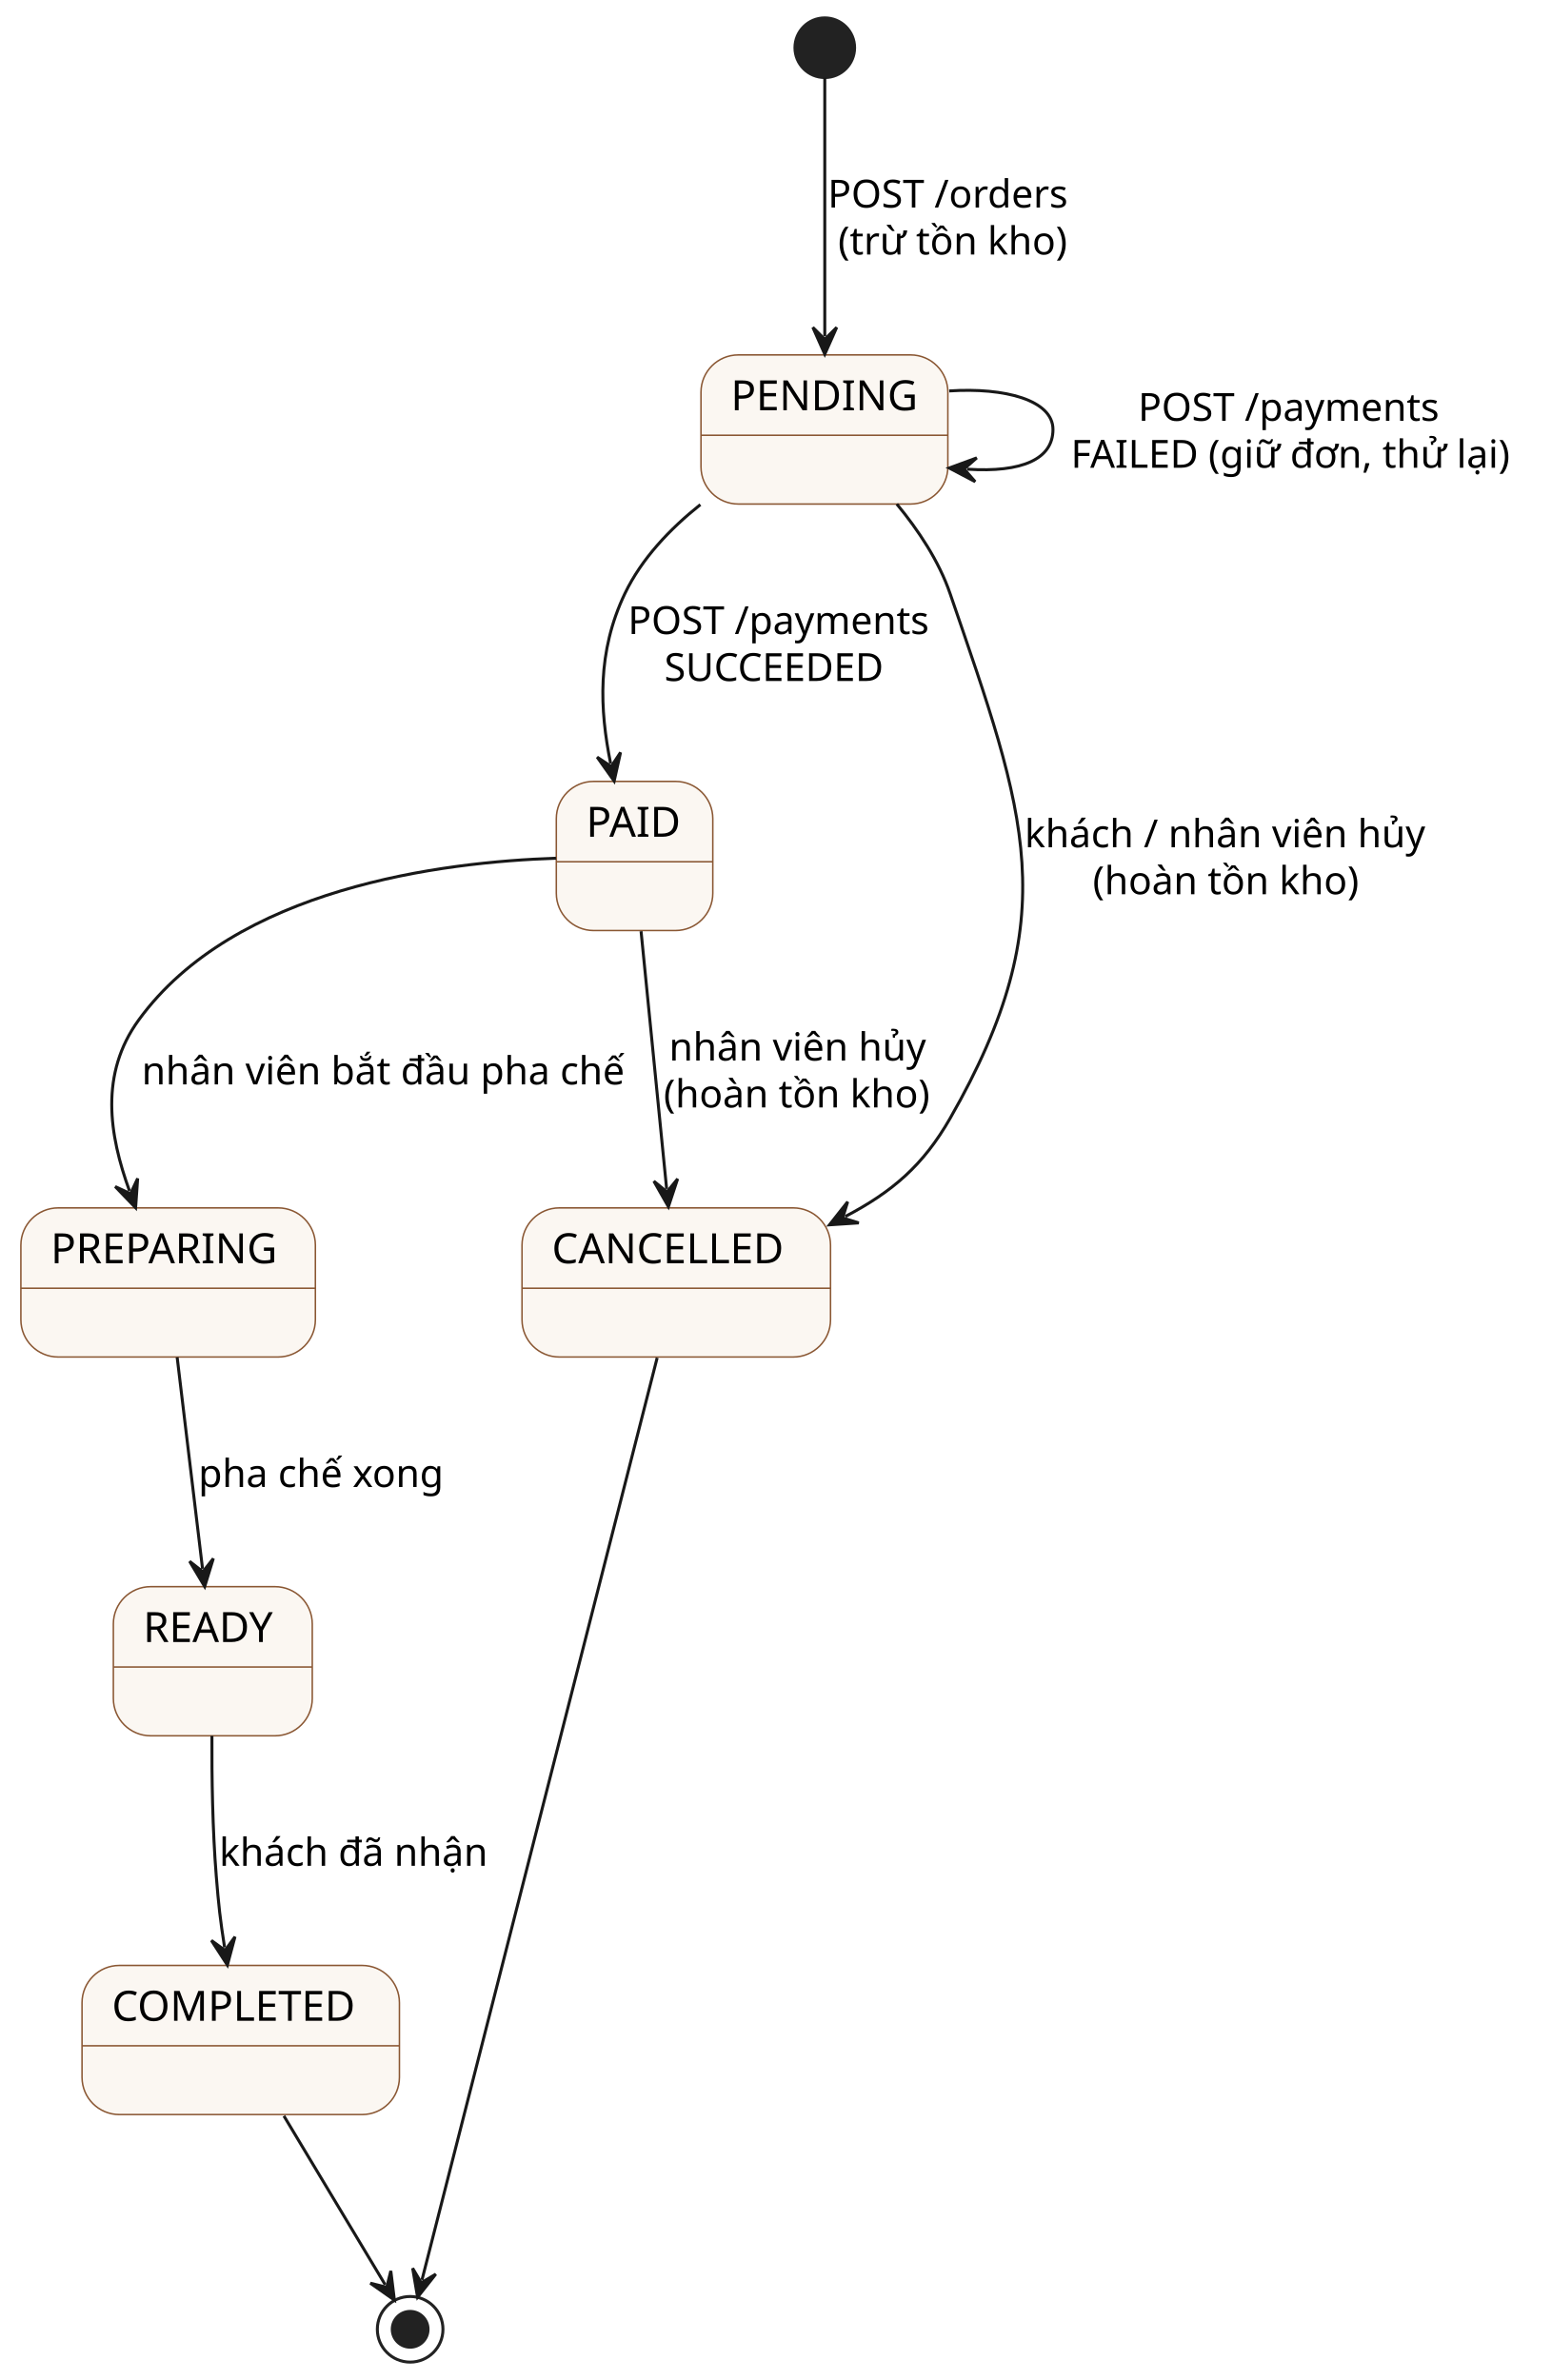
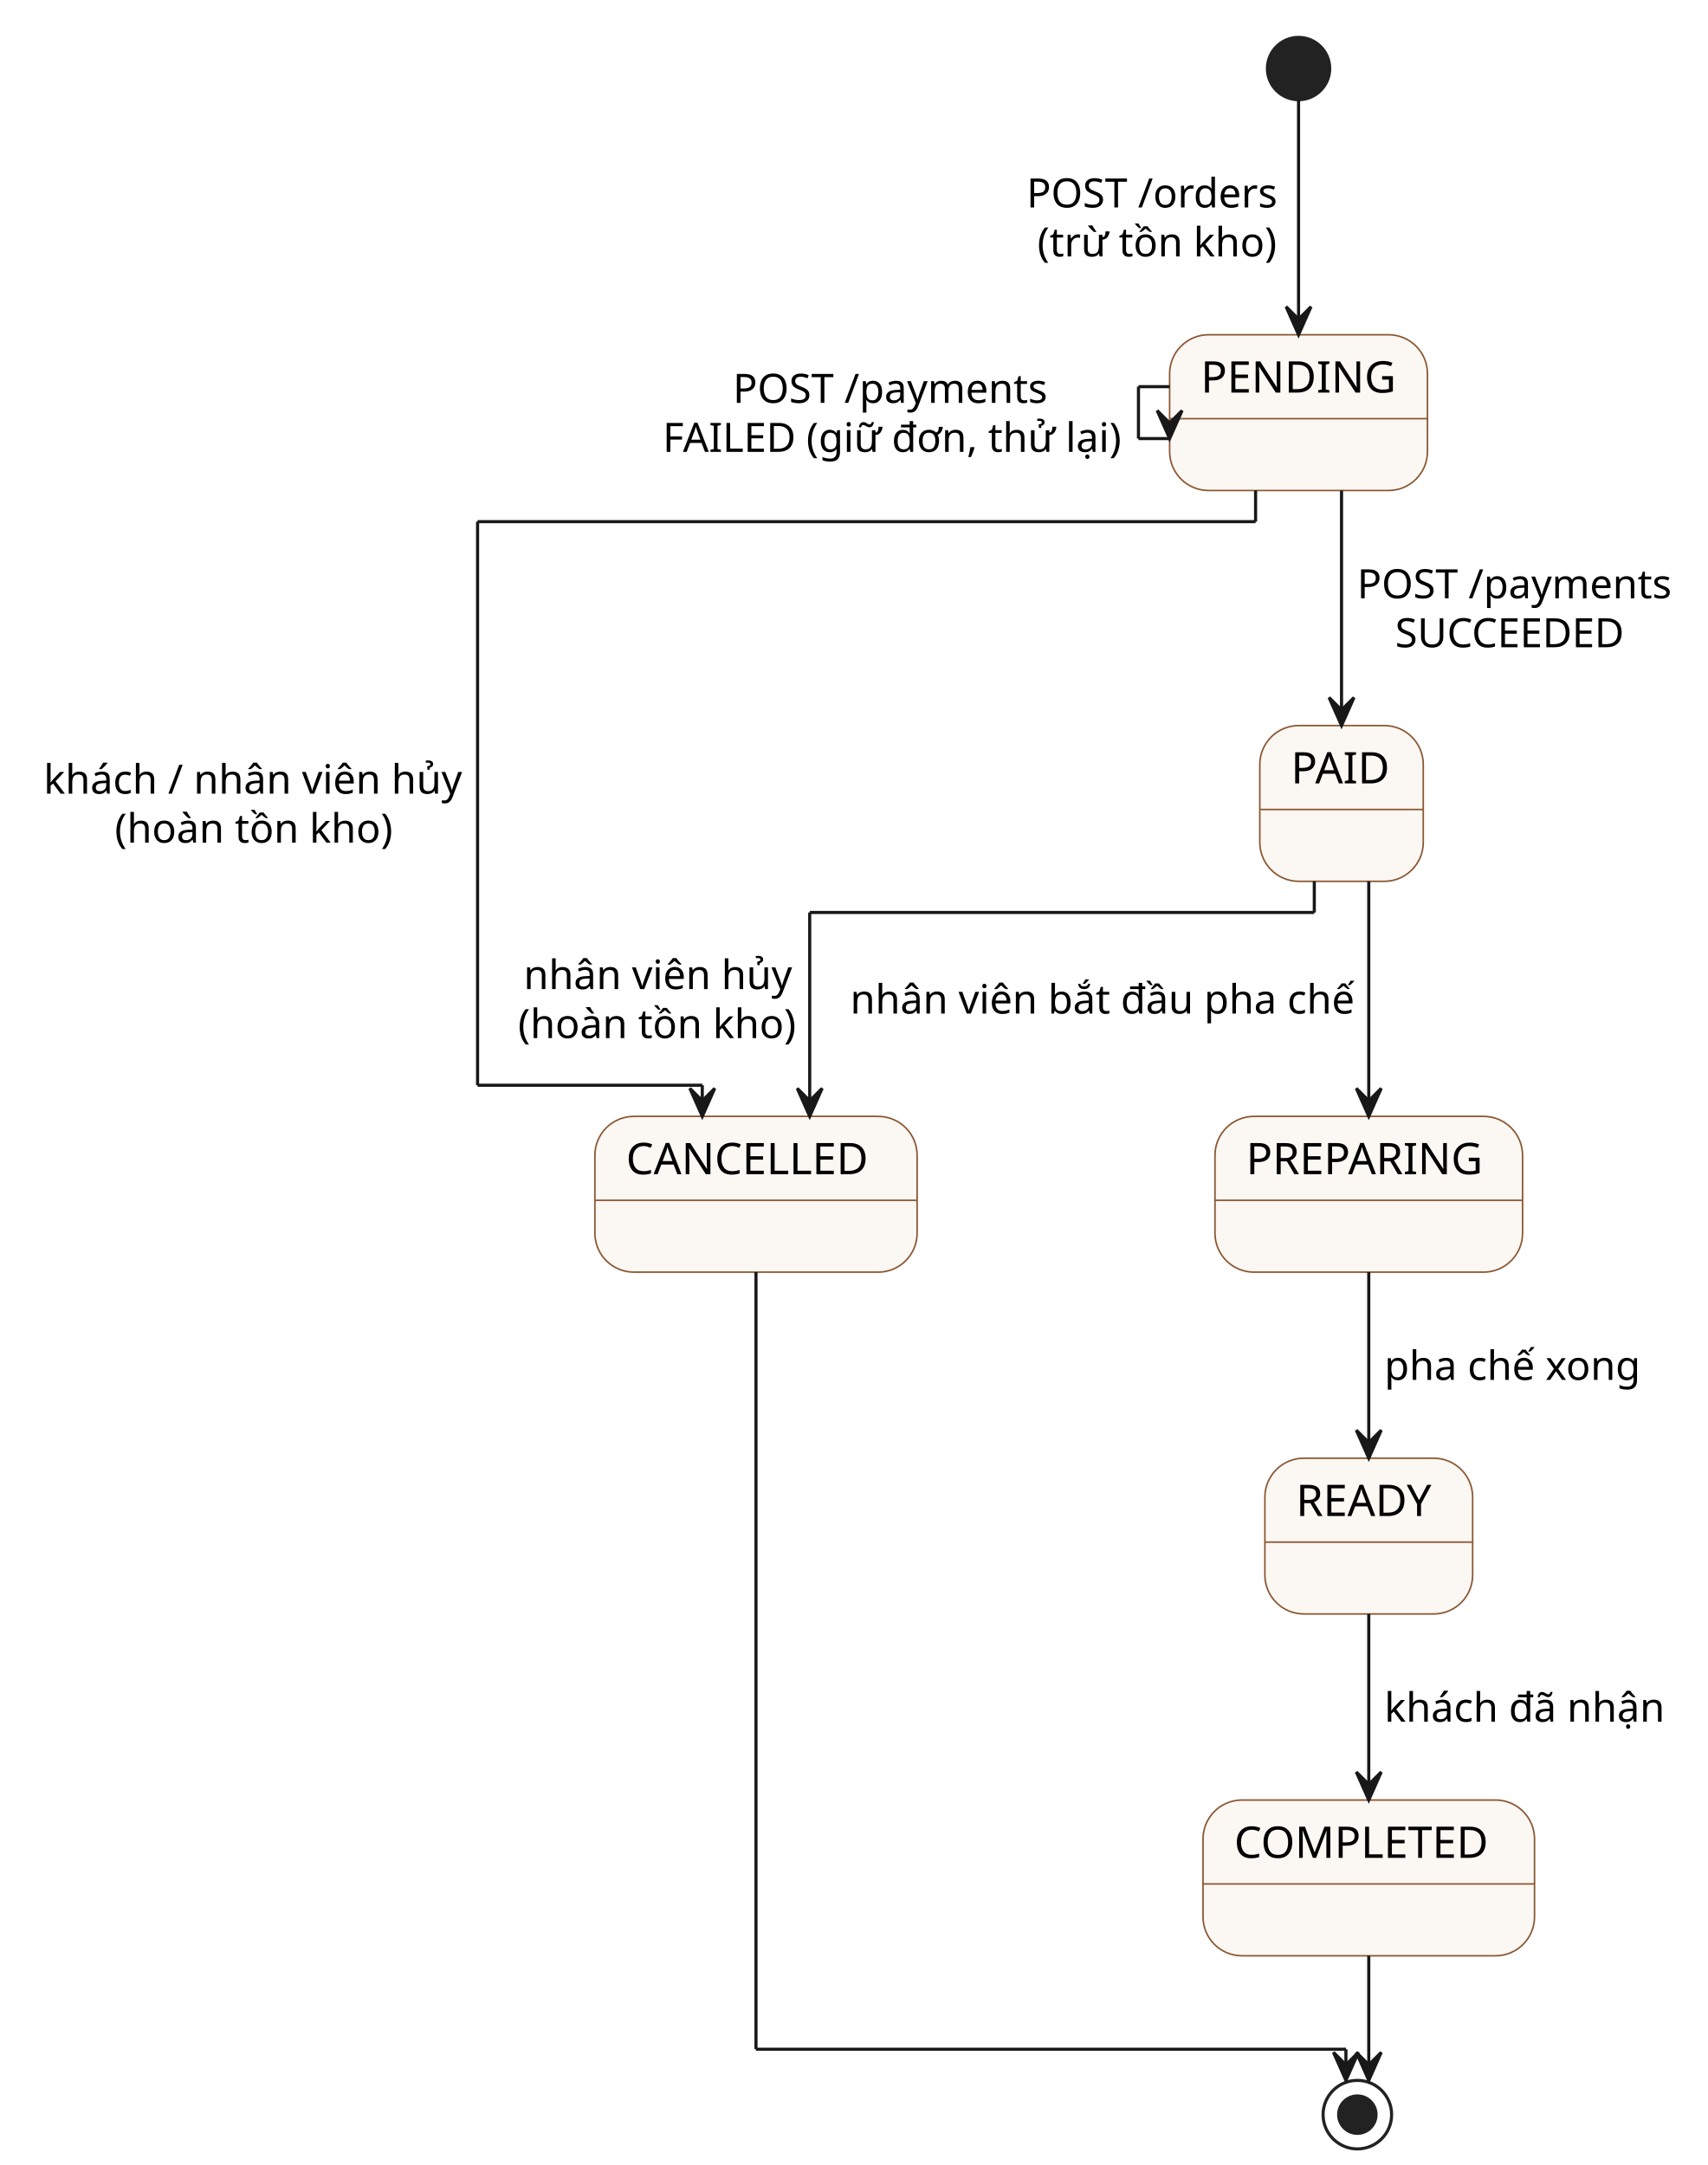
- <svg xmlns="http://www.w3.org/2000/svg" contentStyleType="text/css" data-diagram-type="STATE" height="798px" preserveAspectRatio="none" style="width:520px;height:798px;background:#FFFFFF;" version="1.1" viewBox="0 0 520 798" width="520px" zoomAndPan="magnify">
+ <svg xmlns="http://www.w3.org/2000/svg" contentStyleType="text/css" height="695px" preserveAspectRatio="none" style="width:548px;height:695px;background:#FFFFFF;" version="1.1" viewBox="0 0 548 695" width="548px" zoomAndPan="magnify">
  <defs />
  <g>
-     <ellipse cx="276.5" cy="16" fill="#222222" rx="10" ry="10" style="stroke:#222222;stroke-width:1;" />
+     <ellipse cx="416.796" cy="22" fill="#222222" rx="10" ry="10" style="stroke:#222222;stroke-width:1.0;" />
    <g id="PENDING">
-       <rect fill="#FBF7F2" height="50" rx="12.5" ry="12.5" style="stroke:#8A5733;stroke-width:0.5;" width="82.761" x="235" y="119" />
-       <line style="stroke:#8A5733;stroke-width:0.5;" x1="235" x2="317.761" y1="145.94" y2="145.94" />
-       <text fill="#000000" font-family="sans-serif" font-size="14" lengthAdjust="spacing" textLength="62.761" x="245" y="137.562">PENDING</text>
+       <rect fill="#FBF7F2" height="50" rx="12.5" ry="12.5" style="stroke:#8A5733;stroke-width:0.5;" width="82.761" x="375.416" y="107.459" />
+       <line style="stroke:#8A5733;stroke-width:0.5;" x1="375.416" x2="458.177" y1="134.398" y2="134.398" />
+       <text fill="#000000" font-family="sans-serif" font-size="14" lengthAdjust="spacing" textLength="62.761" x="385.416" y="126.022">PENDING</text>
    </g>
    <g id="PAID">
-       <rect fill="#FBF7F2" height="50" rx="12.5" ry="12.5" style="stroke:#8A5733;stroke-width:0.5;" width="52.464" x="186.5" y="262" />
-       <line style="stroke:#8A5733;stroke-width:0.5;" x1="186.5" x2="238.964" y1="288.94" y2="288.94" />
-       <text fill="#000000" font-family="sans-serif" font-size="14" lengthAdjust="spacing" textLength="32.464" x="196.5" y="280.562">PAID</text>
+       <rect fill="#FBF7F2" height="50" rx="12.5" ry="12.5" style="stroke:#8A5733;stroke-width:0.5;" width="52.464" x="404.358" y="232.918" />
+       <line style="stroke:#8A5733;stroke-width:0.5;" x1="404.358" x2="456.822" y1="259.857" y2="259.857" />
+       <text fill="#000000" font-family="sans-serif" font-size="14" lengthAdjust="spacing" textLength="32.464" x="414.358" y="251.481">PAID</text>
    </g>
    <g id="CANCELLED">
-       <rect fill="#FBF7F2" height="50" rx="12.5" ry="12.5" style="stroke:#8A5733;stroke-width:0.5;" width="103.426" x="175" y="405" />
-       <line style="stroke:#8A5733;stroke-width:0.5;" x1="175" x2="278.426" y1="431.94" y2="431.94" />
-       <text fill="#000000" font-family="sans-serif" font-size="14" lengthAdjust="spacing" textLength="83.426" x="185" y="423.562">CANCELLED</text>
+       <rect fill="#FBF7F2" height="50" rx="12.5" ry="12.5" style="stroke:#8A5733;stroke-width:0.5;" width="103.426" x="190.941" y="358.377" />
+       <line style="stroke:#8A5733;stroke-width:0.5;" x1="190.941" x2="294.366" y1="385.316" y2="385.316" />
+       <text fill="#000000" font-family="sans-serif" font-size="14" lengthAdjust="spacing" textLength="83.426" x="200.941" y="376.94">CANCELLED</text>
    </g>
    <g id="PREPARING">
-       <rect fill="#FBF7F2" height="50" rx="12.5" ry="12.5" style="stroke:#8A5733;stroke-width:0.5;" width="98.73" x="7" y="405" />
-       <line style="stroke:#8A5733;stroke-width:0.5;" x1="7" x2="105.73" y1="431.94" y2="431.94" />
-       <text fill="#000000" font-family="sans-serif" font-size="14" lengthAdjust="spacing" textLength="78.73" x="17" y="423.562">PREPARING</text>
+       <rect fill="#FBF7F2" height="50" rx="12.5" ry="12.5" style="stroke:#8A5733;stroke-width:0.5;" width="98.73" x="389.969" y="358.377" />
+       <line style="stroke:#8A5733;stroke-width:0.5;" x1="389.969" x2="488.699" y1="385.316" y2="385.316" />
+       <text fill="#000000" font-family="sans-serif" font-size="14" lengthAdjust="spacing" textLength="78.73" x="399.969" y="376.94">PREPARING</text>
    </g>
    <g id="READY">
-       <rect fill="#FBF7F2" height="50" rx="12.5" ry="12.5" style="stroke:#8A5733;stroke-width:0.5;" width="66.689" x="38" y="532" />
-       <line style="stroke:#8A5733;stroke-width:0.5;" x1="38" x2="104.689" y1="558.939" y2="558.939" />
-       <text fill="#000000" font-family="sans-serif" font-size="14" lengthAdjust="spacing" textLength="46.69" x="48" y="550.562">READY</text>
+       <rect fill="#FBF7F2" height="50" rx="12.5" ry="12.5" style="stroke:#8A5733;stroke-width:0.5;" width="66.689" x="405.989" y="468.106" />
+       <line style="stroke:#8A5733;stroke-width:0.5;" x1="405.989" x2="472.679" y1="495.046" y2="495.046" />
+       <text fill="#000000" font-family="sans-serif" font-size="14" lengthAdjust="spacing" textLength="46.69" x="415.989" y="486.669">READY</text>
    </g>
    <g id="COMPLETED">
-       <rect fill="#FBF7F2" height="50" rx="12.5" ry="12.5" style="stroke:#8A5733;stroke-width:0.5;" width="106.406" x="27.5" y="659" />
-       <line style="stroke:#8A5733;stroke-width:0.5;" x1="27.5" x2="133.906" y1="685.939" y2="685.939" />
-       <text fill="#000000" font-family="sans-serif" font-size="14" lengthAdjust="spacing" textLength="86.406" x="37.5" y="677.562">COMPLETED</text>
+       <rect fill="#FBF7F2" height="50" rx="12.5" ry="12.5" style="stroke:#8A5733;stroke-width:0.5;" width="106.406" x="386.131" y="577.836" />
+       <line style="stroke:#8A5733;stroke-width:0.5;" x1="386.131" x2="492.537" y1="604.775" y2="604.775" />
+       <text fill="#000000" font-family="sans-serif" font-size="14" lengthAdjust="spacing" textLength="86.406" x="396.131" y="596.398">COMPLETED</text>
    </g>
-     <ellipse cx="137.5" cy="781" fill="none" rx="11" ry="11" style="stroke:#222222;stroke-width:1;" />
-     <ellipse cx="137.5" cy="781" fill="#222222" rx="6" ry="6" style="stroke:#222222;stroke-width:1;" />
-     <g class="link" data-entity-1=".start." data-entity-2="PENDING" data-source-line="6" data-uid="lnk4" id="link_.start._PENDING">
-       <path d="M276.5,26.06 C276.5,45.25 276.5,84.52 276.5,112.77" fill="none" id="*start*-to-PENDING" style="stroke:#181818;stroke-width:1;" />
-       <polygon fill="#181818" points="276.5,118.77,280.5,109.77,276.5,113.77,272.5,109.77,276.5,118.77" style="stroke:#181818;stroke-width:1;" />
-       <text fill="#000000" font-family="sans-serif" font-size="13" lengthAdjust="spacing" textLength="83.3" x="277.5" y="69.594">POST /orders</text>
-       <text fill="#000000" font-family="sans-serif" font-size="13" lengthAdjust="spacing" textLength="76.343" x="280.978" y="85.323">(trừ tồn kho)</text>
-     </g>
-     <g class="link" data-entity-1="PENDING" data-entity-2="PAID" data-source-line="7" data-uid="lnk6" id="link_PENDING_PAID">
-       <path d="M234.79,169.2 C224.64,177.28 215.11,187.28 209.5,199 C200.11,218.63 201.046,237.828 204.706,256.008" fill="none" id="PENDING-to-PAID" style="stroke:#181818;stroke-width:1;" />
-       <polygon fill="#181818" points="205.89,261.89,208.035,252.278,204.903,256.988,200.192,253.857,205.89,261.89" style="stroke:#181818;stroke-width:1;" />
-       <text fill="#000000" font-family="sans-serif" font-size="13" lengthAdjust="spacing" textLength="103.644" x="210.5" y="212.594">POST /payments</text>
-       <text fill="#000000" font-family="sans-serif" font-size="13" lengthAdjust="spacing" textLength="79.212" x="222.716" y="228.323">SUCCEEDED</text>
-     </g>
-     <g class="link" data-entity-1="PENDING" data-entity-2="PENDING" data-source-line="8" data-uid="lnk7" id="link_PENDING_PENDING">
-       <path d="M318.21,131.08 C336.86,129.85 353,134.16 353,144 C353,153.84 342.847,158.545 324.197,157.315" fill="none" id="PENDING-to-PENDING" style="stroke:#181818;stroke-width:1;" />
-       <polygon fill="#181818" points="318.21,156.92,326.927,161.504,323.199,157.249,327.454,153.521,318.21,156.92" style="stroke:#181818;stroke-width:1;" />
-       <text fill="#000000" font-family="sans-serif" font-size="13" lengthAdjust="spacing" textLength="103.644" x="381.528" y="141.094">POST /payments</text>
-       <text fill="#000000" font-family="sans-serif" font-size="13" lengthAdjust="spacing" textLength="148.7" x="359" y="156.823">FAILED (giữ đơn, thử lại)</text>
-     </g>
-     <g class="link" data-entity-1="PENDING" data-entity-2="CANCELLED" data-source-line="9" data-uid="lnk9" id="link_PENDING_CANCELLED">
-       <path d="M300.65,169.01 C307.83,177.71 314.76,188.1 318.5,199 C343.89,272.99 357.37,307.12 318.5,375 C309.48,390.75 299.2,399.567 283.38,407.887" fill="none" id="PENDING-to-CANCELLED" style="stroke:#181818;stroke-width:1;" />
-       <polygon fill="#181818" points="278.07,410.68,287.897,410.031,282.495,408.353,284.174,402.95,278.07,410.68" style="stroke:#181818;stroke-width:1;" />
-       <text fill="#000000" font-family="sans-serif" font-size="13" lengthAdjust="spacing" textLength="135.288" x="343.5" y="284.094">khách / nhân viên hủy</text>
-       <text fill="#000000" font-family="sans-serif" font-size="13" lengthAdjust="spacing" textLength="89.603" x="366.342" y="299.823">(hoàn tồn kho)</text>
-     </g>
-     <g class="link" data-entity-1="PAID" data-entity-2="PREPARING" data-source-line="10" data-uid="lnk11" id="link_PAID_PREPARING">
-       <path d="M186.4,287.76 C148.37,289 78.73,297.62 46.5,342 C33.37,360.08 36.562,380.45 43.412,399.31" fill="none" id="PAID-to-PREPARING" style="stroke:#181818;stroke-width:1;" />
-       <polygon fill="#181818" points="45.46,404.95,46.147,395.125,43.753,400.25,38.628,397.856,45.46,404.95" style="stroke:#181818;stroke-width:1;" />
-       <text fill="#000000" font-family="sans-serif" font-size="13" lengthAdjust="spacing" textLength="162.443" x="47.5" y="363.594">nhân viên bắt đầu pha chế</text>
-     </g>
-     <g class="link" data-entity-1="PAID" data-entity-2="CANCELLED" data-source-line="11" data-uid="lnk12" id="link_PAID_CANCELLED">
-       <path d="M214.91,312.24 C217.47,338.06 220.917,372.749 223.487,398.639" fill="none" id="PAID-to-CANCELLED" style="stroke:#181818;stroke-width:1;" />
-       <polygon fill="#181818" points="224.08,404.61,227.171,395.259,223.586,399.635,219.21,396.049,224.08,404.61" style="stroke:#181818;stroke-width:1;" />
-       <text fill="#000000" font-family="sans-serif" font-size="13" lengthAdjust="spacing" textLength="86.055" x="224.274" y="355.594">nhân viên hủy</text>
-       <text fill="#000000" font-family="sans-serif" font-size="13" lengthAdjust="spacing" textLength="89.603" x="222.5" y="371.323">(hoàn tồn kho)</text>
-     </g>
-     <g class="link" data-entity-1="PREPARING" data-entity-2="READY" data-source-line="12" data-uid="lnk14" id="link_PREPARING_READY">
-       <path d="M59.39,455.1 C62.05,477.24 65.243,503.903 67.903,526.013" fill="none" id="PREPARING-to-READY" style="stroke:#181818;stroke-width:1;" />
-       <polygon fill="#181818" points="68.62,531.97,71.516,522.557,68.023,527.006,63.574,523.512,68.62,531.97" style="stroke:#181818;stroke-width:1;" />
-       <text fill="#000000" font-family="sans-serif" font-size="13" lengthAdjust="spacing" textLength="83.497" x="66.5" y="498.594">pha chế xong</text>
-     </g>
-     <g class="link" data-entity-1="READY" data-entity-2="COMPLETED" data-source-line="13" data-uid="lnk16" id="link_READY_COMPLETED">
-       <path d="M71.05,582.03 C70.98,595.8 71.24,613.39 72.5,629 C73.29,638.82 73.824,643.653 75.294,652.963" fill="none" id="READY-to-COMPLETED" style="stroke:#181818;stroke-width:1;" />
-       <polygon fill="#181818" points="76.23,658.89,78.777,649.376,75.45,653.951,70.875,650.624,76.23,658.89" style="stroke:#181818;stroke-width:1;" />
-       <text fill="#000000" font-family="sans-serif" font-size="13" lengthAdjust="spacing" textLength="90.156" x="73.5" y="625.594">khách đã nhận</text>
-     </g>
-     <g class="link" data-entity-1="COMPLETED" data-entity-2=".end." data-source-line="14" data-uid="lnk18" id="link_COMPLETED_.end.">
-       <path d="M95.18,709.46 C107.32,729.7 120.784,752.135 129.134,766.055" fill="none" id="COMPLETED-to-*end*" style="stroke:#181818;stroke-width:1;" />
-       <polygon fill="#181818" points="132.22,771.2,131.02,761.424,129.648,766.912,124.16,765.54,132.22,771.2" style="stroke:#181818;stroke-width:1;" />
-     </g>
-     <g class="link" data-entity-1="CANCELLED" data-entity-2=".end." data-source-line="15" data-uid="lnk19" id="link_CANCELLED_.end.">
-       <path d="M220.31,455.26 C202.53,524.98 153.302,718.026 141.472,764.426" fill="none" id="CANCELLED-to-*end*" style="stroke:#181818;stroke-width:1;" />
-       <polygon fill="#181818" points="139.99,770.24,146.089,762.507,141.225,765.395,138.338,760.531,139.99,770.24" style="stroke:#181818;stroke-width:1;" />
-     </g>
+     <ellipse cx="435.667" cy="678.836" fill="none" rx="11" ry="11" style="stroke:#222222;stroke-width:1.0;" />
+     <ellipse cx="435.667" cy="678.836" fill="#222222" rx="6" ry="6" style="stroke:#222222;stroke-width:1.0;" />
+     <line style="stroke:#181818;stroke-width:1.0;" x1="416.796" x2="416.796" y1="32" y2="107.459" />
+     <polygon fill="#181818" points="416.796,107.459,420.796,98.459,416.796,102.459,412.796,98.459,416.796,107.459" style="stroke:#181818;stroke-width:1.0;" />
+     <text fill="#000000" font-family="sans-serif" font-size="13" lengthAdjust="spacing" textLength="83.3" x="329.496" y="66.594">POST /orders</text>
+     <text fill="#000000" font-family="sans-serif" font-size="13" lengthAdjust="spacing" textLength="76.343" x="332.975" y="82.323">(trừ tồn kho)</text>
+     <line style="stroke:#181818;stroke-width:1.0;" x1="430.59" x2="430.59" y1="157.459" y2="232.918" />
+     <polygon fill="#181818" points="430.59,232.918,434.59,223.918,430.59,227.918,426.59,223.918,430.59,232.918" style="stroke:#181818;stroke-width:1.0;" />
+     <text fill="#000000" font-family="sans-serif" font-size="13" lengthAdjust="spacing" textLength="103.644" x="435.59" y="192.053">POST /payments</text>
+     <text fill="#000000" font-family="sans-serif" font-size="13" lengthAdjust="spacing" textLength="79.212" x="447.806" y="207.782">SUCCEEDED</text>
+     <line style="stroke:#181818;stroke-width:1.0;" x1="375.416" x2="365.416" y1="124.126" y2="124.126" />
+     <line style="stroke:#181818;stroke-width:1.0;" x1="365.416" x2="365.416" y1="124.126" y2="140.792" />
+     <line style="stroke:#181818;stroke-width:1.0;" x1="365.416" x2="375.416" y1="140.792" y2="140.792" />
+     <polygon fill="#181818" points="375.416,140.792,379.416,131.792,375.416,135.792,371.416,131.792,375.416,140.792" style="stroke:#181818;stroke-width:1.0;" />
+     <text fill="#000000" font-family="sans-serif" font-size="13" lengthAdjust="spacing" textLength="103.644" x="235.244" y="129.323">POST /payments</text>
+     <text fill="#000000" font-family="sans-serif" font-size="13" lengthAdjust="spacing" textLength="148.7" x="212.716" y="145.053">FAILED (giữ đơn, thử lại)</text>
+     <line style="stroke:#181818;stroke-width:1.0;" x1="403.003" x2="403.003" y1="157.459" y2="167.459" />
+     <line style="stroke:#181818;stroke-width:1.0;" x1="403.003" x2="153.288" y1="167.459" y2="167.459" />
+     <line style="stroke:#181818;stroke-width:1.0;" x1="153.288" x2="153.288" y1="167.459" y2="348.377" />
+     <line style="stroke:#181818;stroke-width:1.0;" x1="153.288" x2="225.416" y1="348.377" y2="348.377" />
+     <line style="stroke:#181818;stroke-width:1.0;" x1="225.416" x2="225.416" y1="348.377" y2="358.377" />
+     <polygon fill="#181818" points="225.416,358.377,229.416,349.377,225.416,353.377,221.416,349.377,225.416,358.377" style="stroke:#181818;stroke-width:1.0;" />
+     <text fill="#000000" font-family="sans-serif" font-size="13" lengthAdjust="spacing" textLength="135.288" x="14" y="254.782">khách / nhân viên hủy</text>
+     <text fill="#000000" font-family="sans-serif" font-size="13" lengthAdjust="spacing" textLength="89.603" x="36.842" y="270.512">(hoàn tồn kho)</text>
+     <line style="stroke:#181818;stroke-width:1.0;" x1="439.334" x2="439.334" y1="282.918" y2="358.377" />
+     <polygon fill="#181818" points="439.334,358.377,443.334,349.377,439.334,353.377,435.334,349.377,439.334,358.377" style="stroke:#181818;stroke-width:1.0;" />
+     <text fill="#000000" font-family="sans-serif" font-size="13" lengthAdjust="spacing" textLength="162.443" x="272.891" y="325.377">nhân viên bắt đầu pha chế</text>
+     <line style="stroke:#181818;stroke-width:1.0;" x1="421.846" x2="421.846" y1="282.918" y2="292.918" />
+     <line style="stroke:#181818;stroke-width:1.0;" x1="421.846" x2="259.891" y1="292.918" y2="292.918" />
+     <line style="stroke:#181818;stroke-width:1.0;" x1="259.891" x2="259.891" y1="292.918" y2="358.377" />
+     <polygon fill="#181818" points="259.891,358.377,263.891,349.377,259.891,353.377,255.891,349.377,259.891,358.377" style="stroke:#181818;stroke-width:1.0;" />
+     <text fill="#000000" font-family="sans-serif" font-size="13" lengthAdjust="spacing" textLength="86.055" x="168.062" y="317.512">nhân viên hủy</text>
+     <text fill="#000000" font-family="sans-serif" font-size="13" lengthAdjust="spacing" textLength="89.603" x="166.288" y="333.241">(hoàn tồn kho)</text>
+     <line style="stroke:#181818;stroke-width:1.0;" x1="439.334" x2="439.334" y1="408.377" y2="468.106" />
+     <polygon fill="#181818" points="439.334,468.106,443.334,459.106,439.334,463.106,435.334,459.106,439.334,468.106" style="stroke:#181818;stroke-width:1.0;" />
+     <text fill="#000000" font-family="sans-serif" font-size="13" lengthAdjust="spacing" textLength="83.497" x="444.334" y="442.971">pha chế xong</text>
+     <line style="stroke:#181818;stroke-width:1.0;" x1="439.334" x2="439.334" y1="518.106" y2="577.836" />
+     <polygon fill="#181818" points="439.334,577.836,443.334,568.836,439.334,572.836,435.334,568.836,439.334,577.836" style="stroke:#181818;stroke-width:1.0;" />
+     <text fill="#000000" font-family="sans-serif" font-size="13" lengthAdjust="spacing" textLength="90.156" x="444.334" y="552.7">khách đã nhận</text>
+     <line style="stroke:#181818;stroke-width:1.0;" x1="439.334" x2="439.334" y1="627.836" y2="667.836" />
+     <polygon fill="#181818" points="439.334,667.836,443.334,658.836,439.334,662.836,435.334,658.836,439.334,667.836" style="stroke:#181818;stroke-width:1.0;" />
+     <line style="stroke:#181818;stroke-width:1.0;" x1="242.654" x2="242.654" y1="408.377" y2="657.836" />
+     <line style="stroke:#181818;stroke-width:1.0;" x1="242.654" x2="432.001" y1="657.836" y2="657.836" />
+     <line style="stroke:#181818;stroke-width:1.0;" x1="432.001" x2="432.001" y1="657.836" y2="667.836" />
+     <polygon fill="#181818" points="432.001,667.836,436.001,658.836,432.001,662.836,428.001,658.836,432.001,667.836" style="stroke:#181818;stroke-width:1.0;" />
  </g>
</svg>
